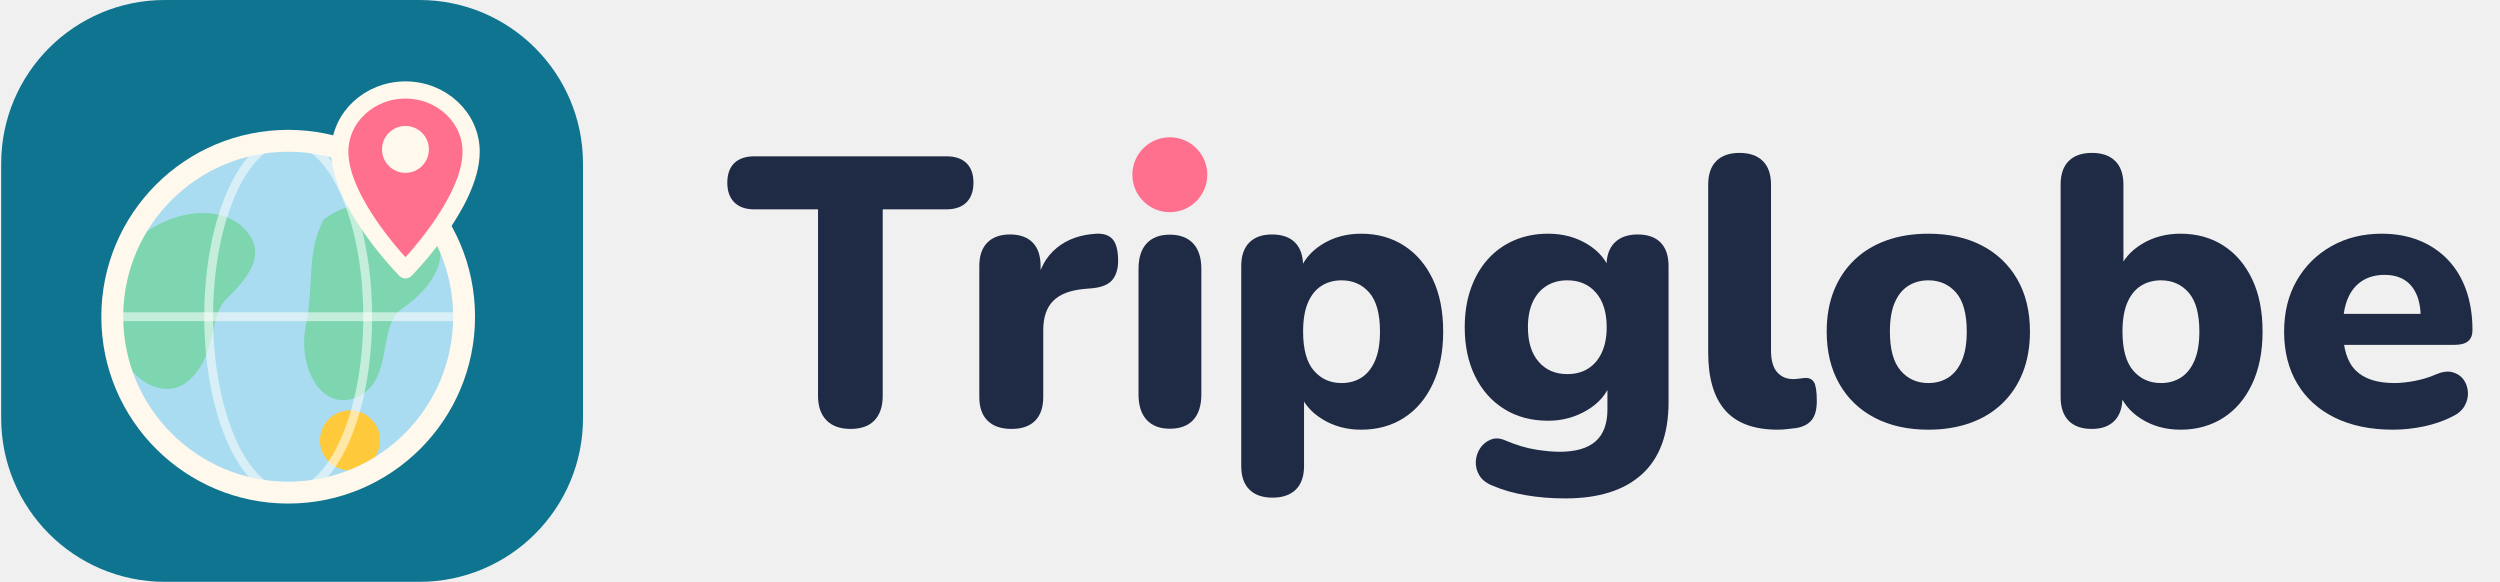
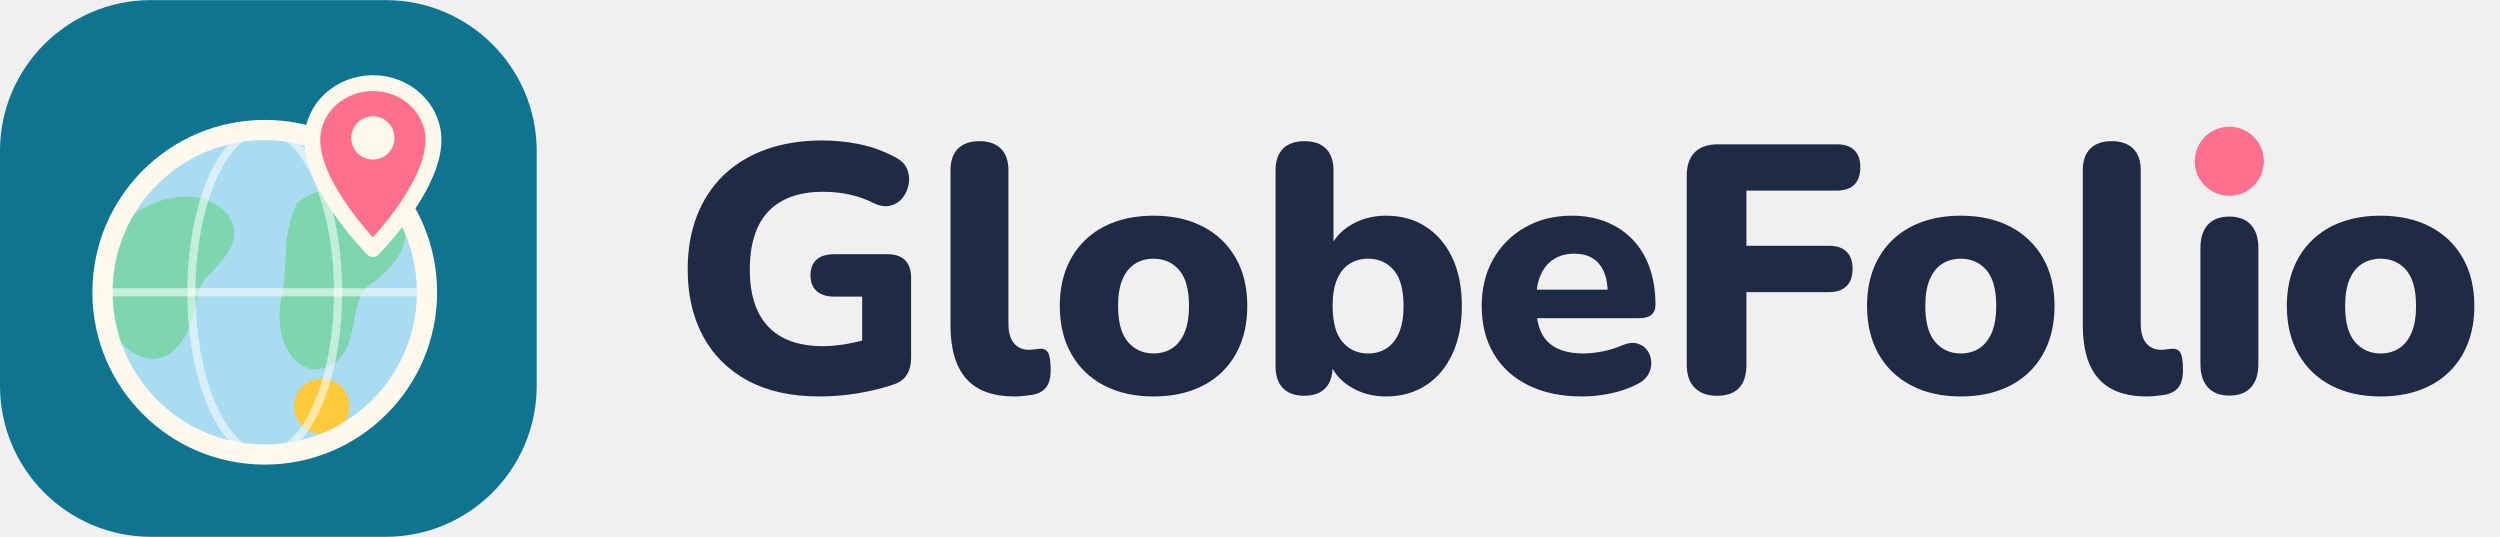
- <svg xmlns="http://www.w3.org/2000/svg" width="275" height="64" viewBox="0 0 274.74 64.00" role="img" aria-label="Tripglobe">
+ <svg xmlns="http://www.w3.org/2000/svg" width="298" height="64" viewBox="0 0 298.13 64.00" role="img" aria-label="GlobeFolio">
  <g transform="translate(0 0) scale(1.0)">
    <rect width="64" height="64" rx="18" fill="#0E7490" />
    <g transform="translate(32 32) scale(.86) translate(-30.5 -32.7)">
      <defs>
        <clipPath id="g00641">
          <circle cx="30" cy="36" r="22.5" />
        </clipPath>
      </defs>
      <circle cx="30" cy="36" r="22.5" fill="#A9DCF0" />
      <g clip-path="url(#g00641)">
        <g transform="translate(30 36) scale(1.13) translate(-30 -35)">
          <path d="M12 27c4-4 10-5 13-2s0 6-2 8-1 6-4 9-8 0-9-6-1-6 2-9z" fill="#7ED6B0" />
          <path d="M34 24c4-3 9-2 12 1s0 7-3 9-1 8-5 10-7-3-6-8 0-8 2-12z" fill="#7ED6B0" />
          <circle cx="37" cy="49" r="3.4" fill="#FFC93C" />
          <ellipse cx="30" cy="35" rx="9" ry="20" fill="none" stroke="#fff" stroke-width="1" opacity=".55" />
          <path d="M10 35h40" stroke="#fff" stroke-width="1" opacity=".55" />
        </g>
      </g>
      <circle cx="30" cy="36" r="22.5" fill="none" stroke="#FFF8EC" stroke-width="2.8" />
      <path d="M45 7c-4.6 0-8.4 3.5-8.4 7.9C36.6 21.5 45 30 45 30s8.4-8.5 8.4-15.1C53.4 10.5 49.6 7 45 7z" fill="#FF6F8E" stroke="#FFF8EC" stroke-width="2.2" stroke-linejoin="round" />
      <circle cx="45" cy="14.6" r="3" fill="#FFF8EC" />
    </g>
  </g>
-   <path d="M93.422 47.181Q91.7 47.181 90.777 46.226Q89.854 45.271 89.854 43.549V23.028H82.844Q81.412 23.028 80.643 22.259Q79.874 21.49 79.874 20.101Q79.874 18.689 80.643 17.942Q81.412 17.195 82.844 17.195H103.98Q105.412 17.195 106.181 17.942Q106.95 18.689 106.95 20.101Q106.95 21.49 106.181 22.259Q105.412 23.028 103.98 23.028H96.969V43.549Q96.969 45.271 96.077 46.226Q95.186 47.181 93.422 47.181Z" fill="#1F2A44" />
-   <path d="M111.142 47.181Q109.42 47.181 108.507 46.278Q107.594 45.375 107.594 43.673V29.277Q107.594 27.575 108.476 26.683Q109.358 25.791 110.976 25.791Q112.594 25.791 113.465 26.683Q114.337 27.575 114.337 29.277V31.223H113.917Q114.365 28.703 116.107 27.271Q117.849 25.839 120.526 25.707Q121.647 25.663 122.232 26.288Q122.817 26.913 122.861 28.485Q122.905 29.895 122.288 30.715Q121.671 31.536 120.078 31.702L119.114 31.786Q116.812 31.998 115.719 33.101Q114.627 34.205 114.627 36.319V43.673Q114.627 45.375 113.735 46.278Q112.844 47.181 111.142 47.181Z" fill="#1F2A44" />
-   <path d="M128.552 47.159Q126.892 47.159 126 46.183Q125.108 45.207 125.108 43.403V29.569Q125.108 27.743 126 26.778Q126.892 25.813 128.552 25.813Q130.212 25.813 131.114 26.778Q132.017 27.743 132.017 29.569V43.403Q132.017 45.207 131.135 46.183Q130.254 47.159 128.552 47.159Z" fill="#1F2A44" />
-   <circle cx="128.55" cy="19.22" r="4.12" fill="#FF6F8E" />
-   <path d="M139.85 54.741Q138.19 54.741 137.298 53.849Q136.406 52.957 136.406 51.255V29.277Q136.406 27.575 137.288 26.683Q138.17 25.791 139.788 25.791Q141.448 25.791 142.329 26.683Q143.211 27.575 143.211 29.277V31.913L142.749 30.053Q143.359 28.111 145.252 26.909Q147.145 25.707 149.59 25.707Q152.258 25.707 154.295 27.009Q156.332 28.311 157.476 30.714Q158.62 33.117 158.62 36.475Q158.62 39.791 157.476 42.226Q156.332 44.661 154.306 45.963Q152.28 47.265 149.59 47.265Q147.207 47.265 145.335 46.114Q143.463 44.963 142.811 43.145H143.315V51.255Q143.315 52.957 142.412 53.849Q141.51 54.741 139.85 54.741ZM147.44 42.136Q148.694 42.136 149.64 41.529Q150.586 40.923 151.127 39.672Q151.668 38.421 151.668 36.475Q151.668 33.535 150.49 32.186Q149.312 30.836 147.44 30.836Q146.206 30.836 145.25 31.432Q144.293 32.027 143.752 33.268Q143.211 34.509 143.211 36.475Q143.211 39.393 144.39 40.764Q145.568 42.136 147.44 42.136Z" fill="#1F2A44" />
-   <path d="M172.06 54.825Q169.772 54.825 167.731 54.475Q165.69 54.125 164.148 53.463Q163.05 53.043 162.607 52.305Q162.164 51.567 162.209 50.758Q162.254 49.949 162.693 49.297Q163.132 48.645 163.85 48.357Q164.568 48.069 165.398 48.425Q167.246 49.21 168.795 49.453Q170.344 49.696 171.42 49.696Q174.074 49.696 175.381 48.55Q176.688 47.405 176.688 45.017V42.097H177.046Q176.396 43.959 174.451 45.12Q172.506 46.281 170.166 46.281Q167.414 46.281 165.346 45Q163.278 43.719 162.134 41.399Q160.99 39.079 160.99 35.993Q160.99 33.663 161.651 31.774Q162.312 29.885 163.519 28.531Q164.726 27.177 166.417 26.442Q168.108 25.707 170.166 25.707Q172.59 25.707 174.483 26.858Q176.376 28.009 176.984 29.849L176.584 31.399V29.277Q176.584 27.575 177.487 26.683Q178.39 25.791 180.008 25.791Q181.668 25.791 182.54 26.683Q183.411 27.575 183.411 29.277V44.227Q183.411 49.505 180.486 52.165Q177.56 54.825 172.06 54.825ZM172.274 41.152Q173.612 41.152 174.578 40.536Q175.544 39.919 176.075 38.762Q176.606 37.605 176.606 35.993Q176.606 33.555 175.428 32.196Q174.25 30.836 172.274 30.836Q170.956 30.836 169.98 31.453Q169.003 32.069 168.472 33.215Q167.941 34.361 167.941 35.993Q167.941 38.431 169.119 39.791Q170.298 41.152 172.274 41.152Z" fill="#1F2A44" />
-   <path d="M195.426 47.265Q191.52 47.265 189.646 45.14Q187.772 43.015 187.772 38.771V20.305Q187.772 18.603 188.664 17.711Q189.556 16.819 191.216 16.819Q192.876 16.819 193.778 17.711Q194.681 18.603 194.681 20.305V38.539Q194.681 40.171 195.35 40.936Q196.02 41.7 197.112 41.7Q197.428 41.7 197.742 41.649Q198.056 41.598 198.39 41.576Q199.098 41.532 199.408 42.041Q199.718 42.549 199.718 44.127Q199.718 45.477 199.178 46.175Q198.638 46.873 197.492 47.079Q197.132 47.121 196.54 47.193Q195.948 47.265 195.426 47.265Z" fill="#1F2A44" />
-   <path d="M211.986 47.265Q208.614 47.265 206.102 45.963Q203.59 44.661 202.198 42.226Q200.806 39.791 200.806 36.475Q200.806 33.977 201.591 31.994Q202.376 30.011 203.852 28.594Q205.328 27.177 207.39 26.442Q209.452 25.707 211.986 25.707Q215.378 25.707 217.88 27.009Q220.382 28.311 221.774 30.725Q223.165 33.139 223.165 36.475Q223.165 38.973 222.38 40.967Q221.596 42.961 220.12 44.378Q218.644 45.795 216.582 46.53Q214.52 47.265 211.986 47.265ZM211.986 42.136Q213.24 42.136 214.186 41.529Q215.132 40.923 215.673 39.672Q216.214 38.421 216.214 36.475Q216.214 33.535 215.036 32.186Q213.858 30.836 211.986 30.836Q210.752 30.836 209.796 31.432Q208.839 32.027 208.298 33.268Q207.757 34.509 207.757 36.475Q207.757 39.393 208.935 40.764Q210.114 42.136 211.986 42.136Z" fill="#1F2A44" />
-   <path d="M239.722 47.265Q237.277 47.265 235.384 46.063Q233.491 44.861 232.881 42.897L233.343 41.347V43.673Q233.343 45.375 232.471 46.278Q231.6 47.181 229.962 47.181Q228.302 47.181 227.42 46.278Q226.538 45.375 226.538 43.673V20.305Q226.538 18.603 227.43 17.711Q228.322 16.819 229.982 16.819Q231.642 16.819 232.544 17.711Q233.447 18.603 233.447 20.305V29.805H232.943Q233.595 27.987 235.467 26.847Q237.339 25.707 239.722 25.707Q242.412 25.707 244.438 27.009Q246.464 28.311 247.608 30.714Q248.752 33.117 248.752 36.475Q248.752 39.791 247.608 42.226Q246.464 44.661 244.427 45.963Q242.39 47.265 239.722 47.265ZM237.572 42.136Q238.826 42.136 239.772 41.529Q240.718 40.923 241.259 39.672Q241.8 38.421 241.8 36.475Q241.8 33.535 240.622 32.186Q239.444 30.836 237.572 30.836Q236.338 30.836 235.382 31.432Q234.425 32.027 233.884 33.268Q233.343 34.509 233.343 36.475Q233.343 39.393 234.522 40.764Q235.7 42.136 237.572 42.136Z" fill="#1F2A44" />
-   <path d="M263.098 47.265Q259.392 47.265 256.702 45.943Q254.012 44.621 252.567 42.197Q251.122 39.773 251.122 36.477Q251.122 33.285 252.505 30.871Q253.888 28.457 256.319 27.082Q258.75 25.707 261.852 25.707Q264.136 25.707 265.979 26.451Q267.822 27.195 269.141 28.579Q270.46 29.963 271.151 31.924Q271.842 33.885 271.842 36.319Q271.842 37.135 271.357 37.534Q270.872 37.933 269.886 37.933H256.863V34.529H266.806L266.154 35.079Q266.154 33.447 265.687 32.385Q265.22 31.323 264.339 30.78Q263.458 30.237 262.162 30.237Q260.738 30.237 259.709 30.896Q258.679 31.555 258.138 32.816Q257.597 34.077 257.597 35.915V36.249Q257.597 39.353 258.994 40.744Q260.392 42.136 263.262 42.136Q264.234 42.136 265.479 41.903Q266.724 41.67 267.842 41.177Q268.884 40.733 269.656 40.946Q270.428 41.159 270.857 41.749Q271.286 42.339 271.34 43.118Q271.394 43.897 270.989 44.627Q270.584 45.357 269.668 45.799Q268.218 46.543 266.497 46.904Q264.776 47.265 263.098 47.265Z" fill="#1F2A44" />
+   <path d="M97.732 47.265Q92.678 47.265 89.177 45.377Q85.676 43.489 83.842 40.087Q82.008 36.685 82.008 32.123Q82.008 28.595 83.097 25.761Q84.186 22.927 86.259 20.912Q88.332 18.897 91.316 17.816Q94.3 16.735 98.09 16.735Q100.262 16.735 102.485 17.182Q104.708 17.629 106.828 18.773Q107.802 19.275 108.163 20.117Q108.524 20.959 108.376 21.882Q108.228 22.805 107.676 23.529Q107.124 24.253 106.231 24.499Q105.338 24.744 104.218 24.223Q102.882 23.538 101.374 23.198Q99.866 22.858 98.13 22.858Q95.242 22.858 93.289 23.927Q91.337 24.996 90.376 27.059Q89.415 29.121 89.415 32.123Q89.415 36.629 91.623 38.947Q93.832 41.266 98.124 41.266Q99.504 41.266 101.046 40.99Q102.588 40.714 104.126 40.206L102.816 42.999V35.353H99.456Q98.106 35.353 97.379 34.687Q96.652 34.021 96.652 32.817Q96.652 31.591 97.379 30.947Q98.106 30.303 99.456 30.303H105.846Q107.216 30.303 107.933 31.02Q108.65 31.737 108.65 33.107V42.633Q108.65 43.817 108.173 44.627Q107.696 45.437 106.638 45.811Q104.69 46.483 102.366 46.874Q100.042 47.265 97.732 47.265Z" fill="#1F2A44" />
+   <path d="M121.002 47.265Q117.096 47.265 115.222 45.14Q113.348 43.015 113.348 38.771V20.305Q113.348 18.603 114.24 17.711Q115.132 16.819 116.792 16.819Q118.452 16.819 119.354 17.711Q120.257 18.603 120.257 20.305V38.539Q120.257 40.171 120.926 40.936Q121.596 41.7 122.688 41.7Q123.004 41.7 123.318 41.649Q123.632 41.598 123.966 41.576Q124.674 41.532 124.984 42.041Q125.294 42.549 125.294 44.127Q125.294 45.477 124.754 46.175Q124.214 46.873 123.068 47.079Q122.708 47.121 122.116 47.193Q121.524 47.265 121.002 47.265Z" fill="#1F2A44" />
+   <path d="M137.562 47.265Q134.19 47.265 131.678 45.963Q129.166 44.661 127.774 42.226Q126.382 39.791 126.382 36.475Q126.382 33.977 127.167 31.994Q127.952 30.011 129.428 28.594Q130.904 27.177 132.966 26.442Q135.028 25.707 137.562 25.707Q140.954 25.707 143.456 27.009Q145.958 28.311 147.35 30.725Q148.741 33.139 148.741 36.475Q148.741 38.973 147.956 40.967Q147.172 42.961 145.696 44.378Q144.22 45.795 142.158 46.53Q140.096 47.265 137.562 47.265ZM137.562 42.136Q138.816 42.136 139.762 41.529Q140.708 40.923 141.249 39.672Q141.79 38.421 141.79 36.475Q141.79 33.535 140.612 32.186Q139.434 30.836 137.562 30.836Q136.328 30.836 135.372 31.432Q134.415 32.027 133.874 33.268Q133.333 34.509 133.333 36.475Q133.333 39.393 134.511 40.764Q135.69 42.136 137.562 42.136Z" fill="#1F2A44" />
+   <path d="M165.298 47.265Q162.853 47.265 160.96 46.063Q159.067 44.861 158.457 42.897L158.919 41.347V43.673Q158.919 45.375 158.047 46.278Q157.176 47.181 155.538 47.181Q153.878 47.181 152.996 46.278Q152.114 45.375 152.114 43.673V20.305Q152.114 18.603 153.006 17.711Q153.898 16.819 155.558 16.819Q157.218 16.819 158.12 17.711Q159.023 18.603 159.023 20.305V29.805H158.519Q159.171 27.987 161.043 26.847Q162.915 25.707 165.298 25.707Q167.988 25.707 170.014 27.009Q172.04 28.311 173.184 30.714Q174.328 33.117 174.328 36.475Q174.328 39.791 173.184 42.226Q172.04 44.661 170.003 45.963Q167.966 47.265 165.298 47.265ZM163.148 42.136Q164.402 42.136 165.348 41.529Q166.294 40.923 166.835 39.672Q167.376 38.421 167.376 36.475Q167.376 33.535 166.198 32.186Q165.02 30.836 163.148 30.836Q161.914 30.836 160.958 31.432Q160.001 32.027 159.46 33.268Q158.919 34.509 158.919 36.475Q158.919 39.393 160.098 40.764Q161.276 42.136 163.148 42.136Z" fill="#1F2A44" />
+   <path d="M188.674 47.265Q184.968 47.265 182.278 45.943Q179.588 44.621 178.143 42.197Q176.698 39.773 176.698 36.477Q176.698 33.285 178.081 30.871Q179.464 28.457 181.895 27.082Q184.326 25.707 187.428 25.707Q189.712 25.707 191.555 26.451Q193.398 27.195 194.717 28.579Q196.036 29.963 196.727 31.924Q197.418 33.885 197.418 36.319Q197.418 37.135 196.933 37.534Q196.448 37.933 195.462 37.933H182.439V34.529H192.382L191.73 35.079Q191.73 33.447 191.263 32.385Q190.796 31.323 189.915 30.78Q189.034 30.237 187.738 30.237Q186.314 30.237 185.285 30.896Q184.255 31.555 183.714 32.816Q183.173 34.077 183.173 35.915V36.249Q183.173 39.353 184.57 40.744Q185.968 42.136 188.838 42.136Q189.81 42.136 191.055 41.903Q192.3 41.67 193.418 41.177Q194.46 40.733 195.232 40.946Q196.004 41.159 196.433 41.749Q196.862 42.339 196.916 43.118Q196.97 43.897 196.565 44.627Q196.16 45.357 195.244 45.799Q193.794 46.543 192.073 46.904Q190.352 47.265 188.674 47.265Z" fill="#1F2A44" />
+   <path d="M204.76 47.181Q203.038 47.181 202.093 46.226Q201.148 45.271 201.148 43.465V20.911Q201.148 19.105 202.103 18.15Q203.058 17.195 204.864 17.195H219.042Q220.434 17.195 221.14 17.901Q221.846 18.607 221.846 19.935Q221.846 21.285 221.14 22.001Q220.434 22.718 219.042 22.718H208.263V29.297H218.12Q219.49 29.297 220.207 30.003Q220.924 30.709 220.924 32.037Q220.924 33.387 220.207 34.104Q219.49 34.821 218.12 34.821H208.263V43.465Q208.263 47.181 204.76 47.181Z" fill="#1F2A44" />
+   <path d="M233.826 47.265Q230.454 47.265 227.942 45.963Q225.43 44.661 224.038 42.226Q222.646 39.791 222.646 36.475Q222.646 33.977 223.431 31.994Q224.216 30.011 225.692 28.594Q227.168 27.177 229.23 26.442Q231.292 25.707 233.826 25.707Q237.218 25.707 239.72 27.009Q242.222 28.311 243.614 30.725Q245.005 33.139 245.005 36.475Q245.005 38.973 244.22 40.967Q243.436 42.961 241.96 44.378Q240.484 45.795 238.422 46.53Q236.36 47.265 233.826 47.265ZM233.826 42.136Q235.08 42.136 236.026 41.529Q236.972 40.923 237.513 39.672Q238.054 38.421 238.054 36.475Q238.054 33.535 236.876 32.186Q235.698 30.836 233.826 30.836Q232.592 30.836 231.636 31.432Q230.679 32.027 230.138 33.268Q229.597 34.509 229.597 36.475Q229.597 39.393 230.775 40.764Q231.954 42.136 233.826 42.136Z" fill="#1F2A44" />
+   <path d="M256.032 47.265Q252.126 47.265 250.252 45.14Q248.378 43.015 248.378 38.771V20.305Q248.378 18.603 249.27 17.711Q250.162 16.819 251.822 16.819Q253.482 16.819 254.384 17.711Q255.287 18.603 255.287 20.305V38.539Q255.287 40.171 255.956 40.936Q256.626 41.7 257.718 41.7Q258.034 41.7 258.348 41.649Q258.662 41.598 258.996 41.576Q259.704 41.532 260.014 42.041Q260.324 42.549 260.324 44.127Q260.324 45.477 259.784 46.175Q259.244 46.873 258.098 47.079Q257.738 47.121 257.146 47.193Q256.554 47.265 256.032 47.265Z" fill="#1F2A44" />
+   <path d="M265.85 47.159Q264.19 47.159 263.298 46.183Q262.406 45.207 262.406 43.403V29.569Q262.406 27.743 263.298 26.778Q264.19 25.813 265.85 25.813Q267.51 25.813 268.412 26.778Q269.315 27.743 269.315 29.569V43.403Q269.315 45.207 268.433 46.183Q267.552 47.159 265.85 47.159Z" fill="#1F2A44" />
+   <circle cx="265.85" cy="19.22" r="4.12" fill="#FF6F8E" />
+   <path d="M283.89 47.265Q280.518 47.265 278.006 45.963Q275.494 44.661 274.102 42.226Q272.71 39.791 272.71 36.475Q272.71 33.977 273.495 31.994Q274.28 30.011 275.756 28.594Q277.232 27.177 279.294 26.442Q281.356 25.707 283.89 25.707Q287.282 25.707 289.784 27.009Q292.286 28.311 293.678 30.725Q295.069 33.139 295.069 36.475Q295.069 38.973 294.284 40.967Q293.5 42.961 292.024 44.378Q290.548 45.795 288.486 46.53Q286.424 47.265 283.89 47.265ZM283.89 42.136Q285.144 42.136 286.09 41.529Q287.036 40.923 287.577 39.672Q288.118 38.421 288.118 36.475Q288.118 33.535 286.94 32.186Q285.762 30.836 283.89 30.836Q282.656 30.836 281.7 31.432Q280.743 32.027 280.202 33.268Q279.661 34.509 279.661 36.475Q279.661 39.393 280.839 40.764Q282.018 42.136 283.89 42.136Z" fill="#1F2A44" />
</svg>
